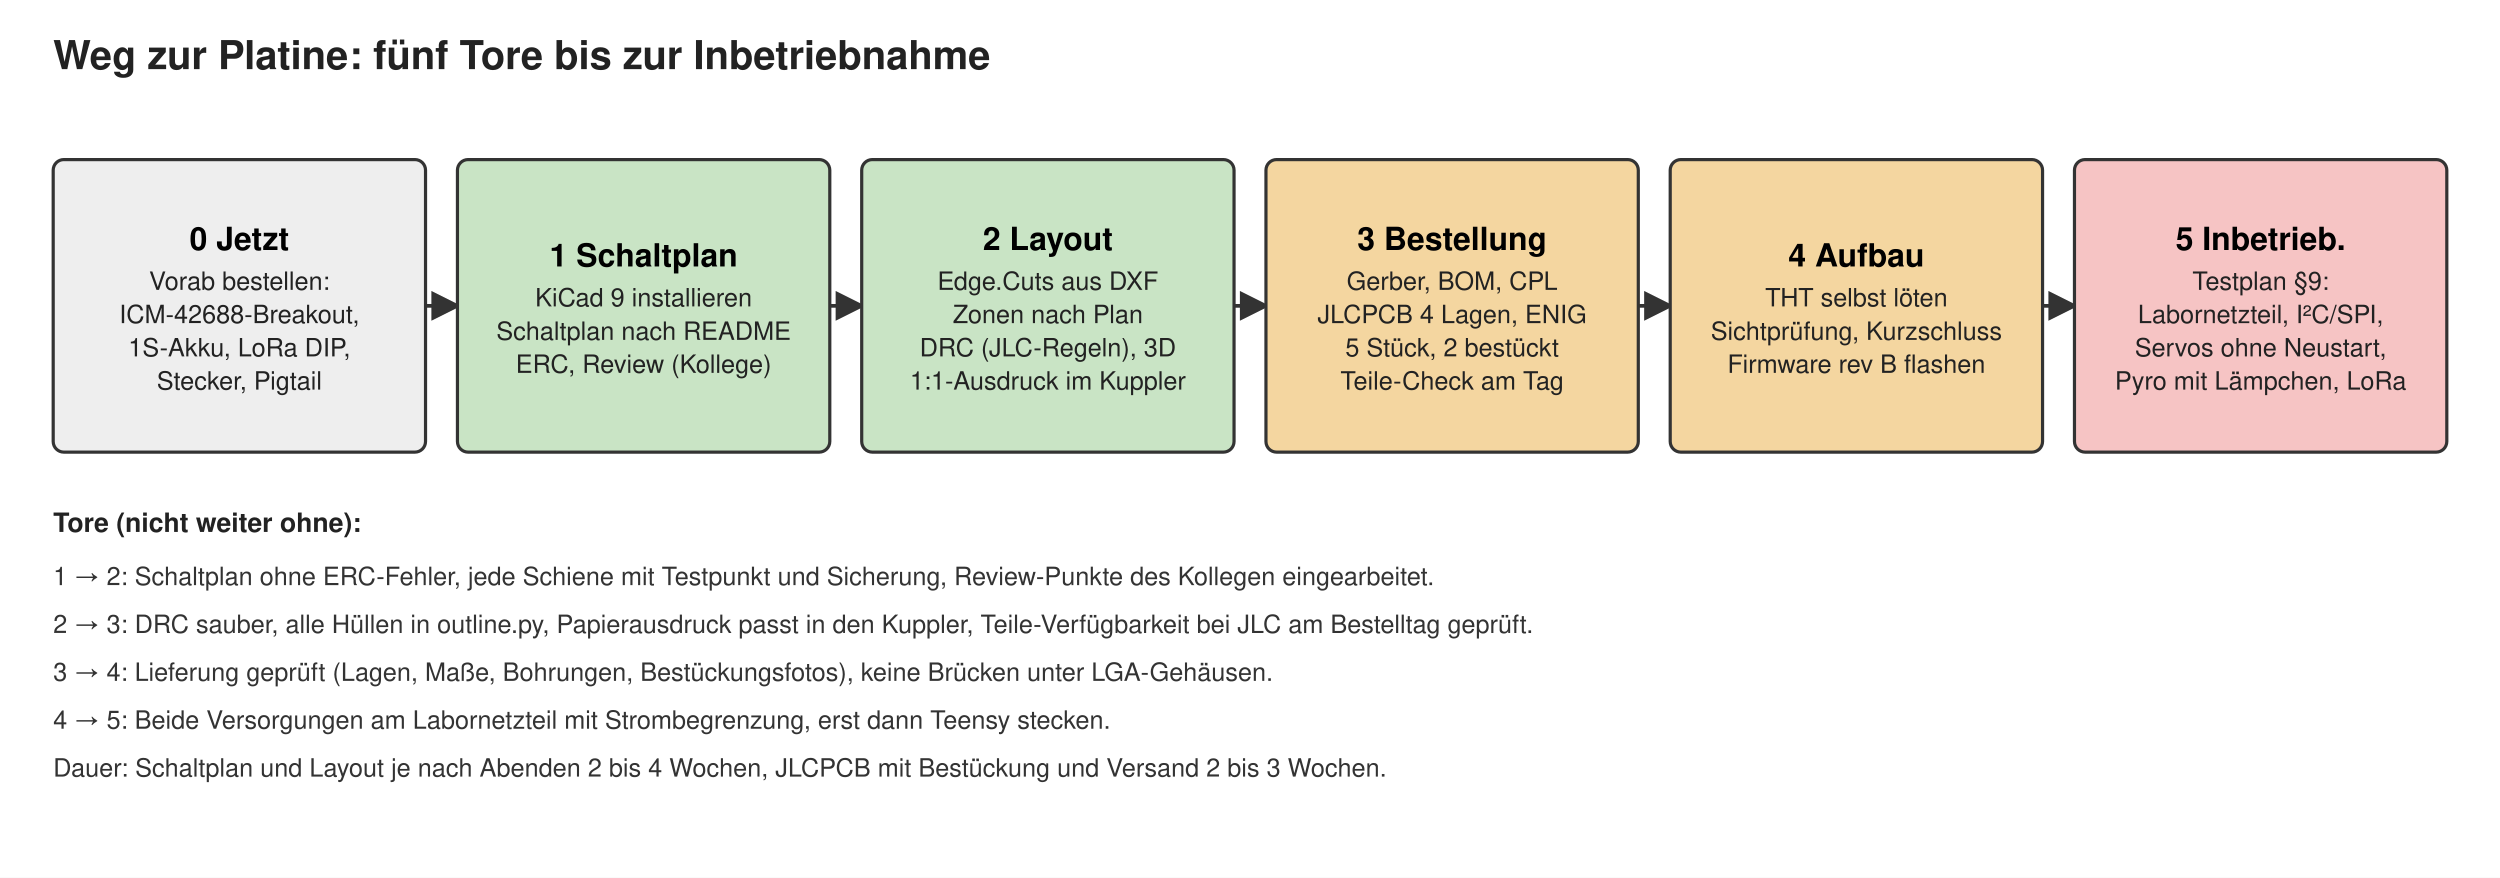
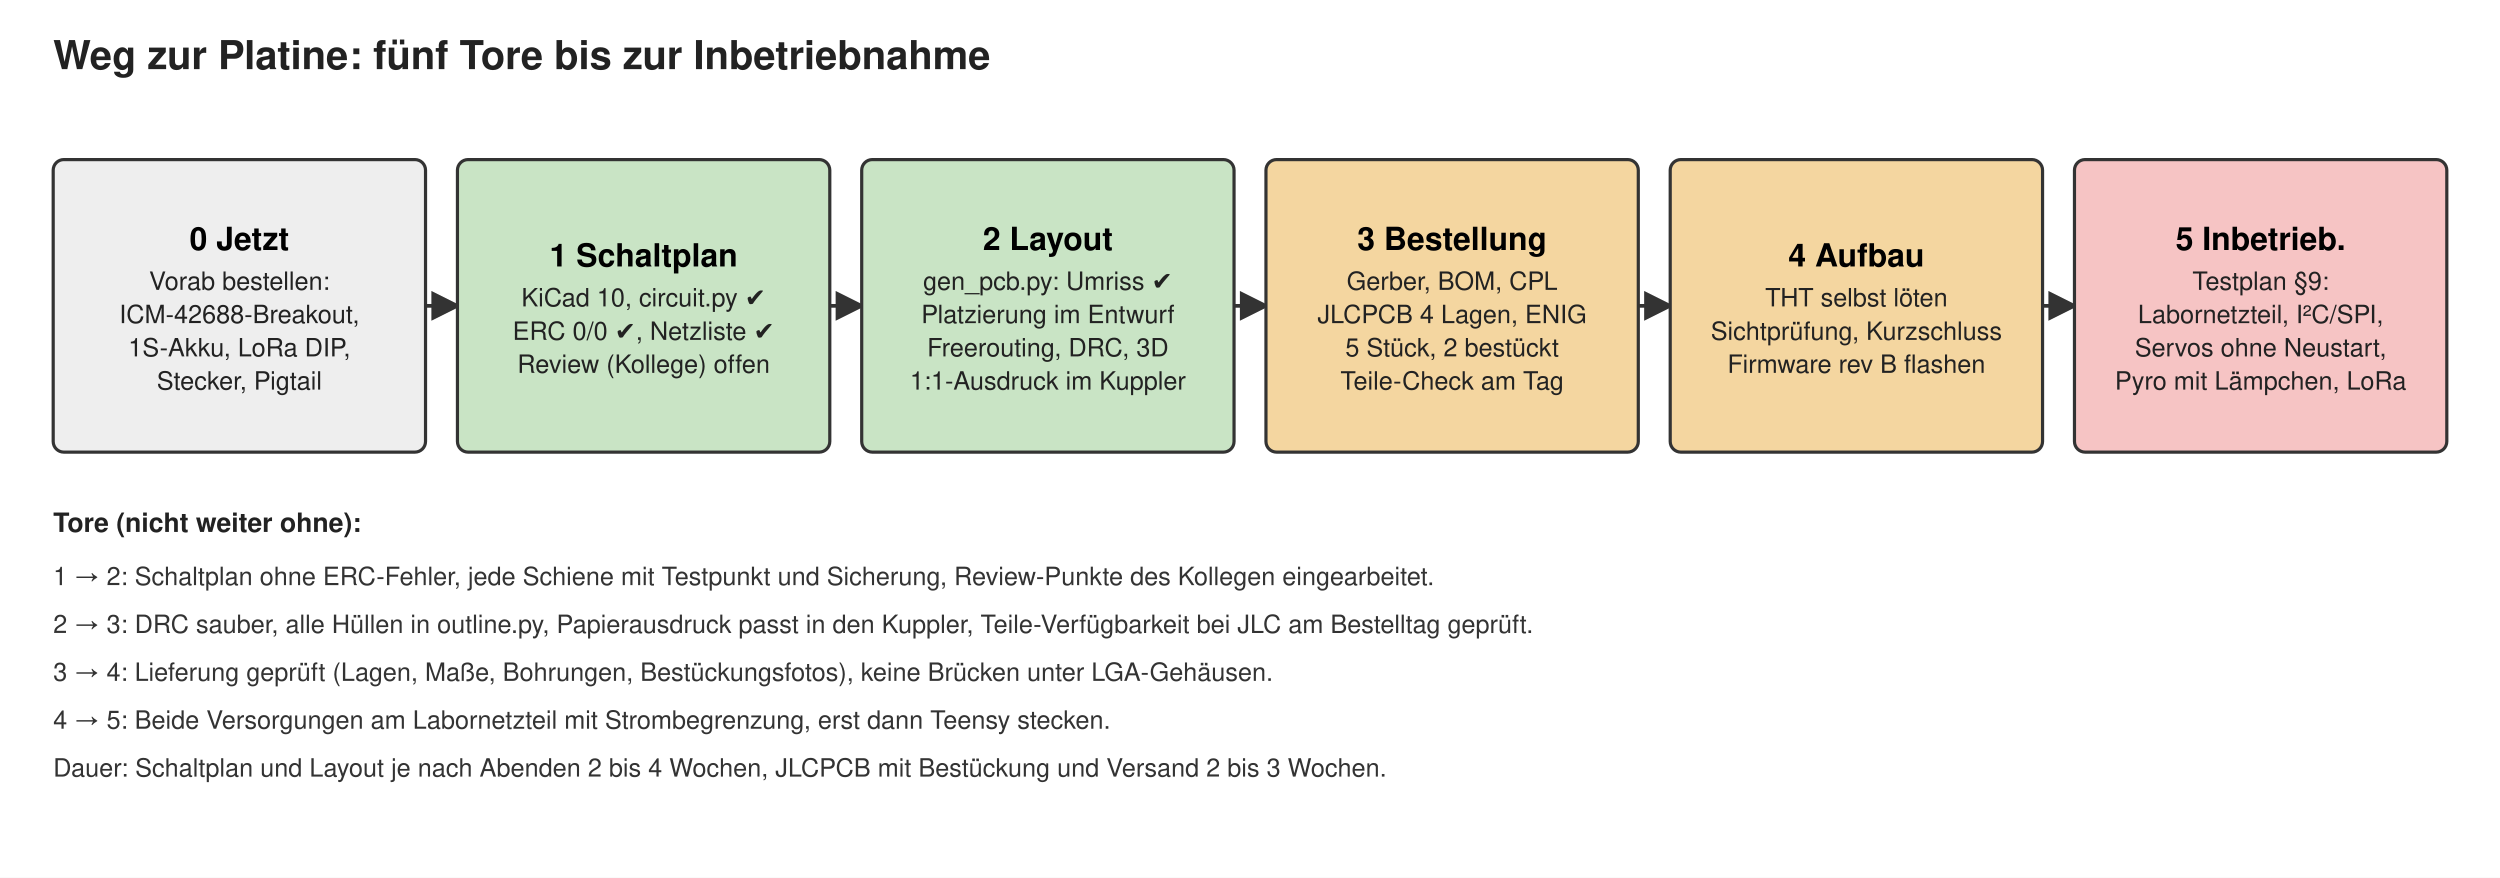
<svg xmlns="http://www.w3.org/2000/svg" width="940" height="330" viewBox="0 0 940 330" font-family="Helvetica,Arial,sans-serif">
  <defs>
    <marker id="arr" markerWidth="8" markerHeight="8" refX="7" refY="4" orient="auto">
      <path d="M0,0 L8,4 L0,8 z" fill="#333" />
    </marker>
    <marker id="arrg" markerWidth="8" markerHeight="8" refX="7" refY="4" orient="auto">
      <path d="M0,0 L8,4 L0,8 z" fill="#888" />
    </marker>
  </defs>
  <rect width="100%" height="100%" fill="white" />
  <text x="20" y="26" font-size="15" font-weight="bold" text-anchor="start" fill="#222">Weg zur Platine: fünf Tore bis zur Inbetriebnahme</text>
  <rect x="20" y="60" width="140" height="110" rx="4" fill="#eee" stroke="#333" stroke-width="1.2" />
  <text x="90.0" y="94.0" font-size="12" font-weight="bold" text-anchor="middle">0  Jetzt</text>
  <text x="90.0" y="109.0" font-size="9.5" text-anchor="middle" fill="#222">Vorab bestellen:</text>
  <text x="90.0" y="121.5" font-size="9.5" text-anchor="middle" fill="#222">ICM-42688-Breakout,</text>
  <text x="90.0" y="134.0" font-size="9.5" text-anchor="middle" fill="#222">1S-Akku, LoRa DIP,</text>
  <text x="90.0" y="146.5" font-size="9.5" text-anchor="middle" fill="#222">Stecker, Pigtail</text>
  <path d="M160,115 L172,115" fill="none" stroke="#333" stroke-width="1.4" marker-end="url(#arr)" />
  <rect x="172" y="60" width="140" height="110" rx="4" fill="#c9e4c5" stroke="#333" stroke-width="1.2" />
  <text x="242.0" y="100.2" font-size="12" font-weight="bold" text-anchor="middle">1  Schaltplan</text>
-   <text x="242.0" y="115.2" font-size="9.5" text-anchor="middle" fill="#222">KiCad 9 installieren</text>
-   <text x="242.0" y="127.8" font-size="9.5" text-anchor="middle" fill="#222">Schaltplan nach README</text>
-   <text x="242.0" y="140.2" font-size="9.5" text-anchor="middle" fill="#222">ERC, Review (Kollege)</text>
+   <text x="242.0" y="115.2" font-size="9.5" text-anchor="middle" fill="#222">KiCad 10, circuit.py ✔</text>
+   <text x="242.0" y="127.8" font-size="9.5" text-anchor="middle" fill="#222">ERC 0/0 ✔, Netzliste ✔</text>
+   <text x="242.0" y="140.2" font-size="9.5" text-anchor="middle" fill="#222">Review (Kollege) offen</text>
  <path d="M312,115 L324,115" fill="none" stroke="#333" stroke-width="1.4" marker-end="url(#arr)" />
  <rect x="324" y="60" width="140" height="110" rx="4" fill="#c9e4c5" stroke="#333" stroke-width="1.2" />
  <text x="394.0" y="94.0" font-size="12" font-weight="bold" text-anchor="middle">2  Layout</text>
-   <text x="394.0" y="109.0" font-size="9.5" text-anchor="middle" fill="#222">Edge.Cuts aus DXF</text>
-   <text x="394.0" y="121.5" font-size="9.5" text-anchor="middle" fill="#222">Zonen nach Plan</text>
-   <text x="394.0" y="134.0" font-size="9.5" text-anchor="middle" fill="#222">DRC (JLC-Regeln), 3D</text>
+   <text x="394.0" y="109.0" font-size="9.5" text-anchor="middle" fill="#222">gen_pcb.py: Umriss ✔</text>
+   <text x="394.0" y="121.5" font-size="9.5" text-anchor="middle" fill="#222">Platzierung im Entwurf</text>
+   <text x="394.0" y="134.0" font-size="9.5" text-anchor="middle" fill="#222">Freerouting, DRC, 3D</text>
  <text x="394.0" y="146.5" font-size="9.5" text-anchor="middle" fill="#222">1:1-Ausdruck im Kuppler</text>
  <path d="M464,115 L476,115" fill="none" stroke="#333" stroke-width="1.4" marker-end="url(#arr)" />
  <rect x="476" y="60" width="140" height="110" rx="4" fill="#f4d6a0" stroke="#333" stroke-width="1.2" />
  <text x="546.0" y="94.0" font-size="12" font-weight="bold" text-anchor="middle">3  Bestellung</text>
  <text x="546.0" y="109.0" font-size="9.5" text-anchor="middle" fill="#222">Gerber, BOM, CPL</text>
  <text x="546.0" y="121.5" font-size="9.5" text-anchor="middle" fill="#222">JLCPCB 4 Lagen, ENIG</text>
  <text x="546.0" y="134.0" font-size="9.5" text-anchor="middle" fill="#222">5 Stück, 2 bestückt</text>
  <text x="546.0" y="146.5" font-size="9.5" text-anchor="middle" fill="#222">Teile-Check am Tag</text>
  <path d="M616,115 L628,115" fill="none" stroke="#333" stroke-width="1.4" marker-end="url(#arr)" />
  <rect x="628" y="60" width="140" height="110" rx="4" fill="#f4d6a0" stroke="#333" stroke-width="1.2" />
  <text x="698.0" y="100.2" font-size="12" font-weight="bold" text-anchor="middle">4  Aufbau</text>
  <text x="698.0" y="115.2" font-size="9.5" text-anchor="middle" fill="#222">THT selbst löten</text>
  <text x="698.0" y="127.8" font-size="9.5" text-anchor="middle" fill="#222">Sichtprüfung, Kurzschluss</text>
  <text x="698.0" y="140.2" font-size="9.5" text-anchor="middle" fill="#222">Firmware rev B flashen</text>
  <path d="M768,115 L780,115" fill="none" stroke="#333" stroke-width="1.4" marker-end="url(#arr)" />
  <rect x="780" y="60" width="140" height="110" rx="4" fill="#f6c4c4" stroke="#333" stroke-width="1.2" />
  <text x="850.0" y="94.0" font-size="12" font-weight="bold" text-anchor="middle">5  Inbetrieb.</text>
  <text x="850.0" y="109.0" font-size="9.5" text-anchor="middle" fill="#222">Testplan §9:</text>
  <text x="850.0" y="121.5" font-size="9.5" text-anchor="middle" fill="#222">Labornetzteil, I²C/SPI,</text>
  <text x="850.0" y="134.0" font-size="9.5" text-anchor="middle" fill="#222">Servos ohne Neustart,</text>
  <text x="850.0" y="146.5" font-size="9.5" text-anchor="middle" fill="#222">Pyro mit Lämpchen, LoRa</text>
  <text x="20" y="200" font-size="10" font-weight="bold" text-anchor="start" fill="#222">Tore (nicht weiter ohne):</text>
  <text x="20" y="220" font-size="9.5" text-anchor="start" fill="#333">1 → 2: Schaltplan ohne ERC-Fehler, jede Schiene mit Testpunkt und Sicherung, Review-Punkte des Kollegen eingearbeitet.</text>
  <text x="20" y="238" font-size="9.5" text-anchor="start" fill="#333">2 → 3: DRC sauber, alle Hüllen in outline.py, Papierausdruck passt in den Kuppler, Teile-Verfügbarkeit bei JLC am Bestelltag geprüft.</text>
  <text x="20" y="256" font-size="9.5" text-anchor="start" fill="#333">3 → 4: Lieferung geprüft (Lagen, Maße, Bohrungen, Bestückungsfotos), keine Brücken unter LGA-Gehäusen.</text>
  <text x="20" y="274" font-size="9.5" text-anchor="start" fill="#333">4 → 5: Beide Versorgungen am Labornetzteil mit Strombegrenzung, erst dann Teensy stecken.</text>
  <text x="20" y="292" font-size="9.5" text-anchor="start" fill="#333">Dauer: Schaltplan und Layout je nach Abenden 2 bis 4 Wochen, JLCPCB mit Bestückung und Versand 2 bis 3 Wochen.</text>
</svg>
